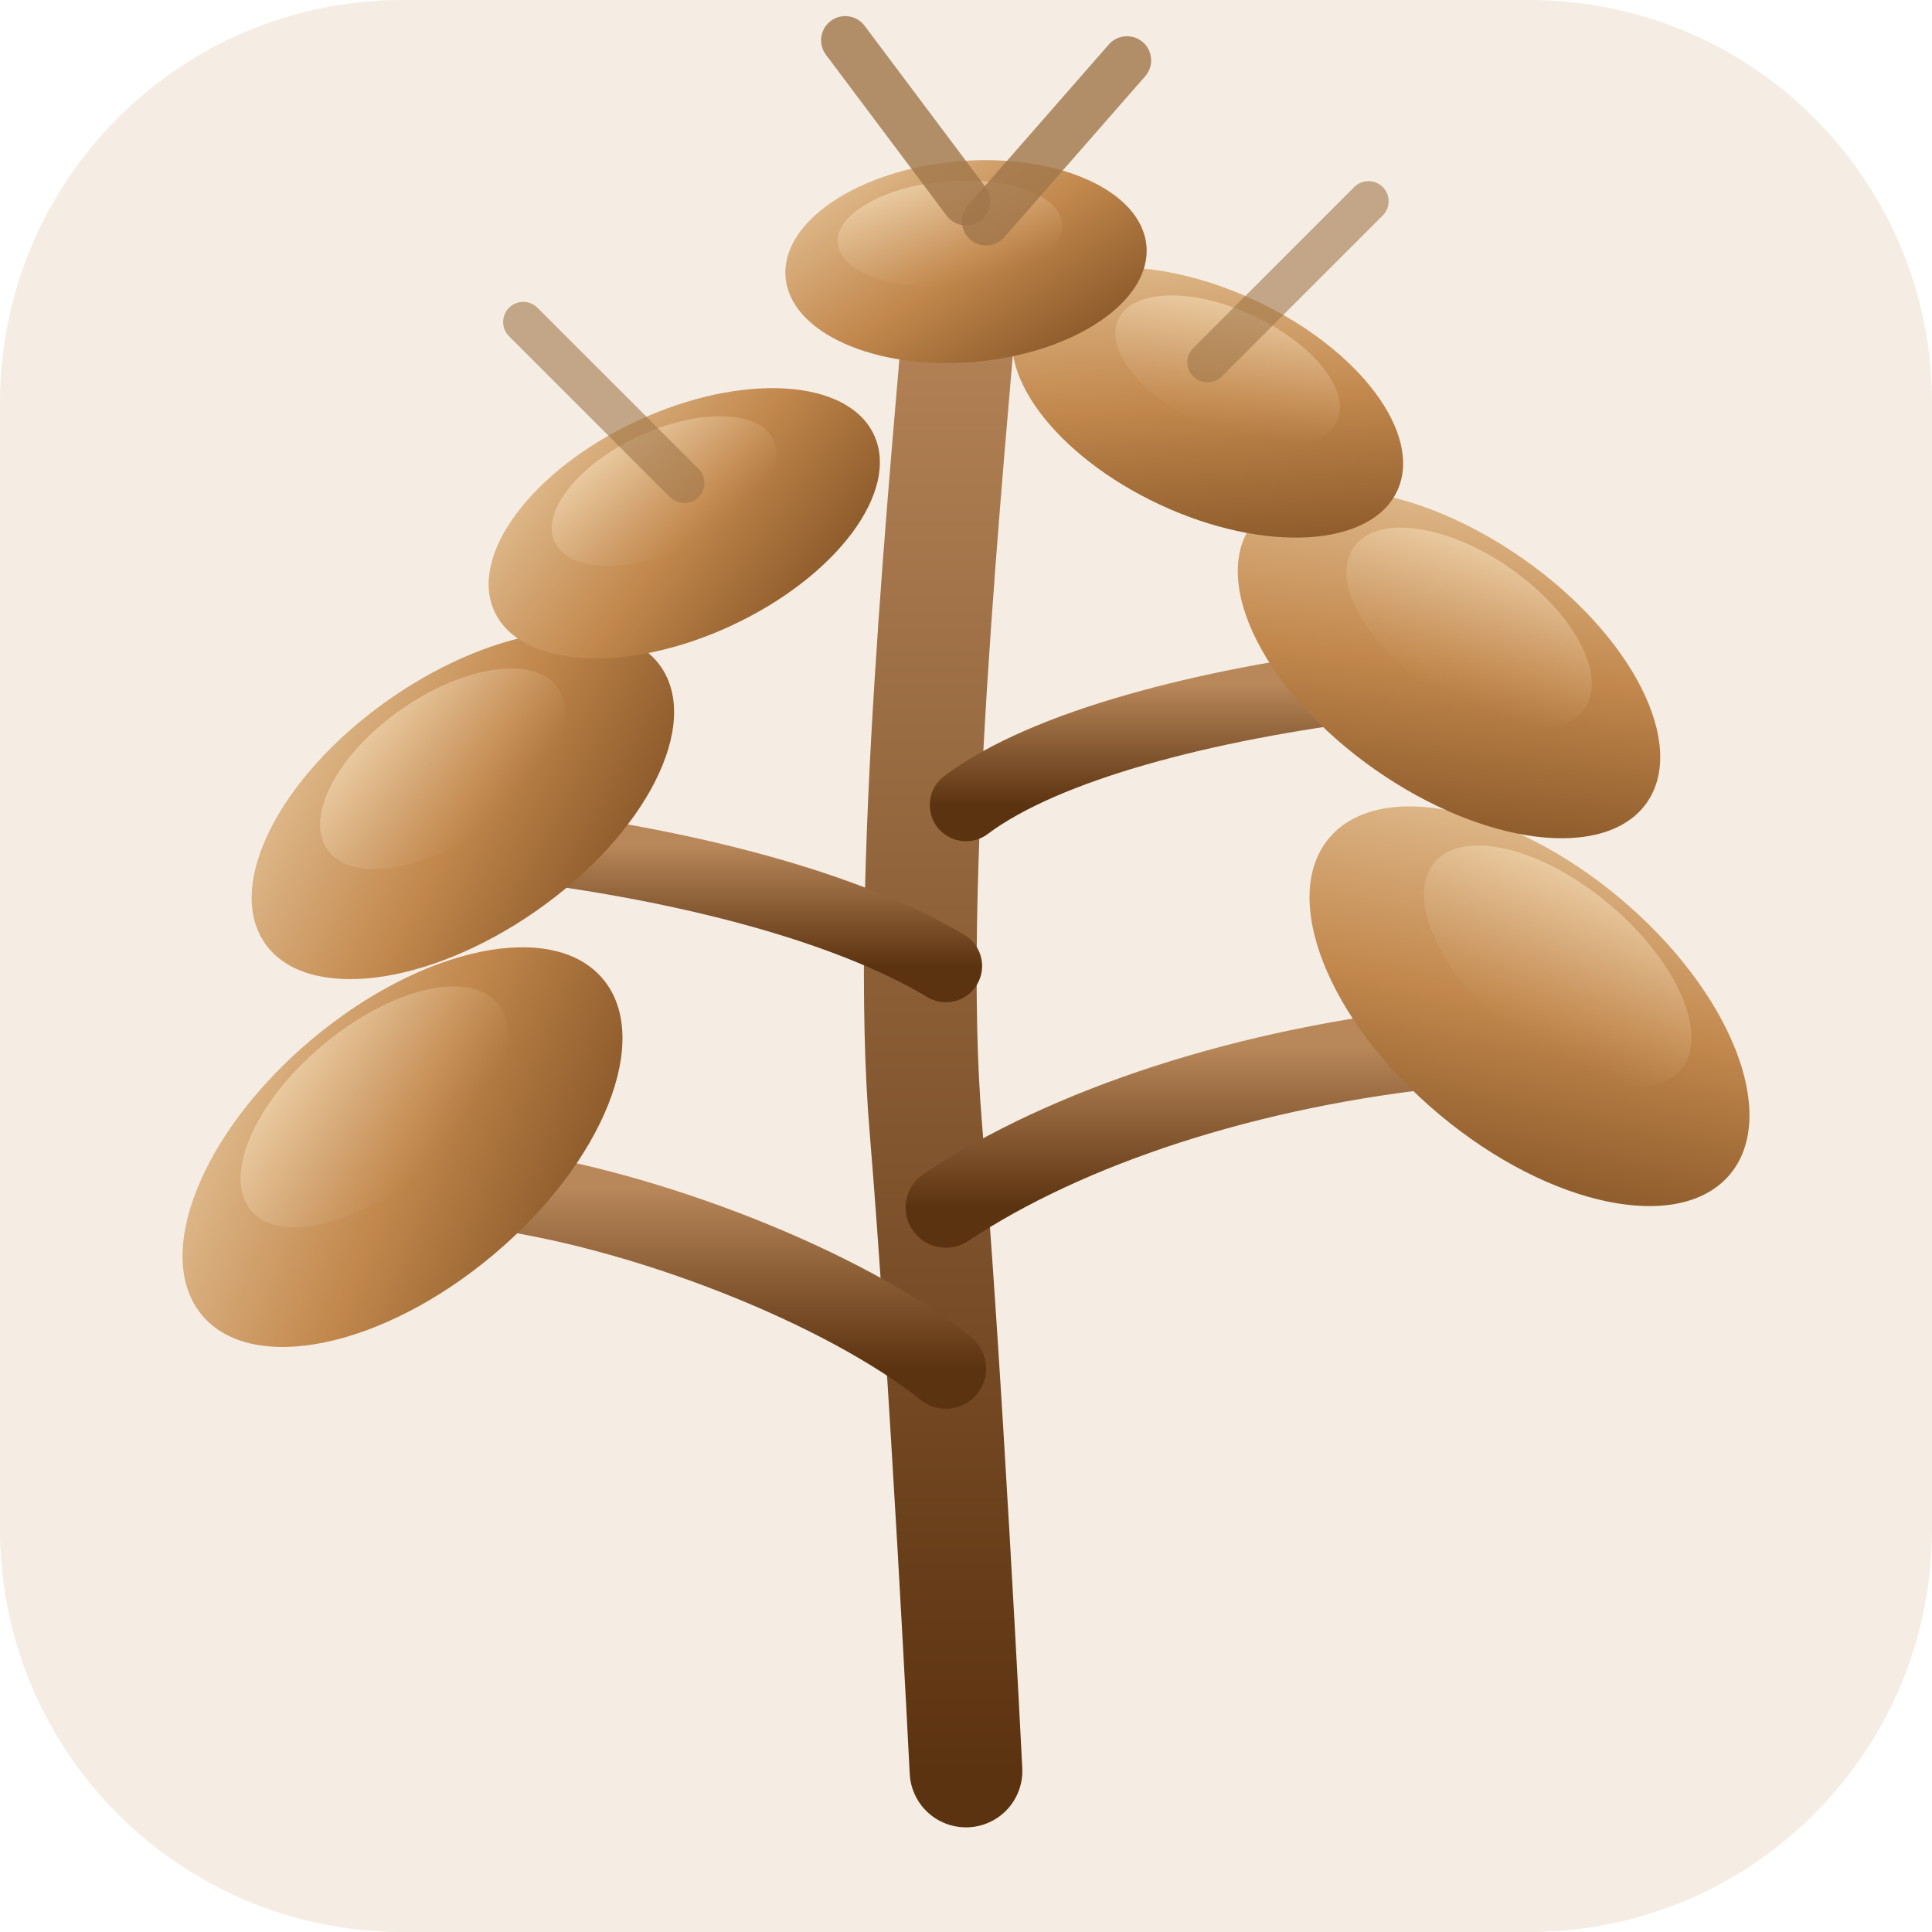
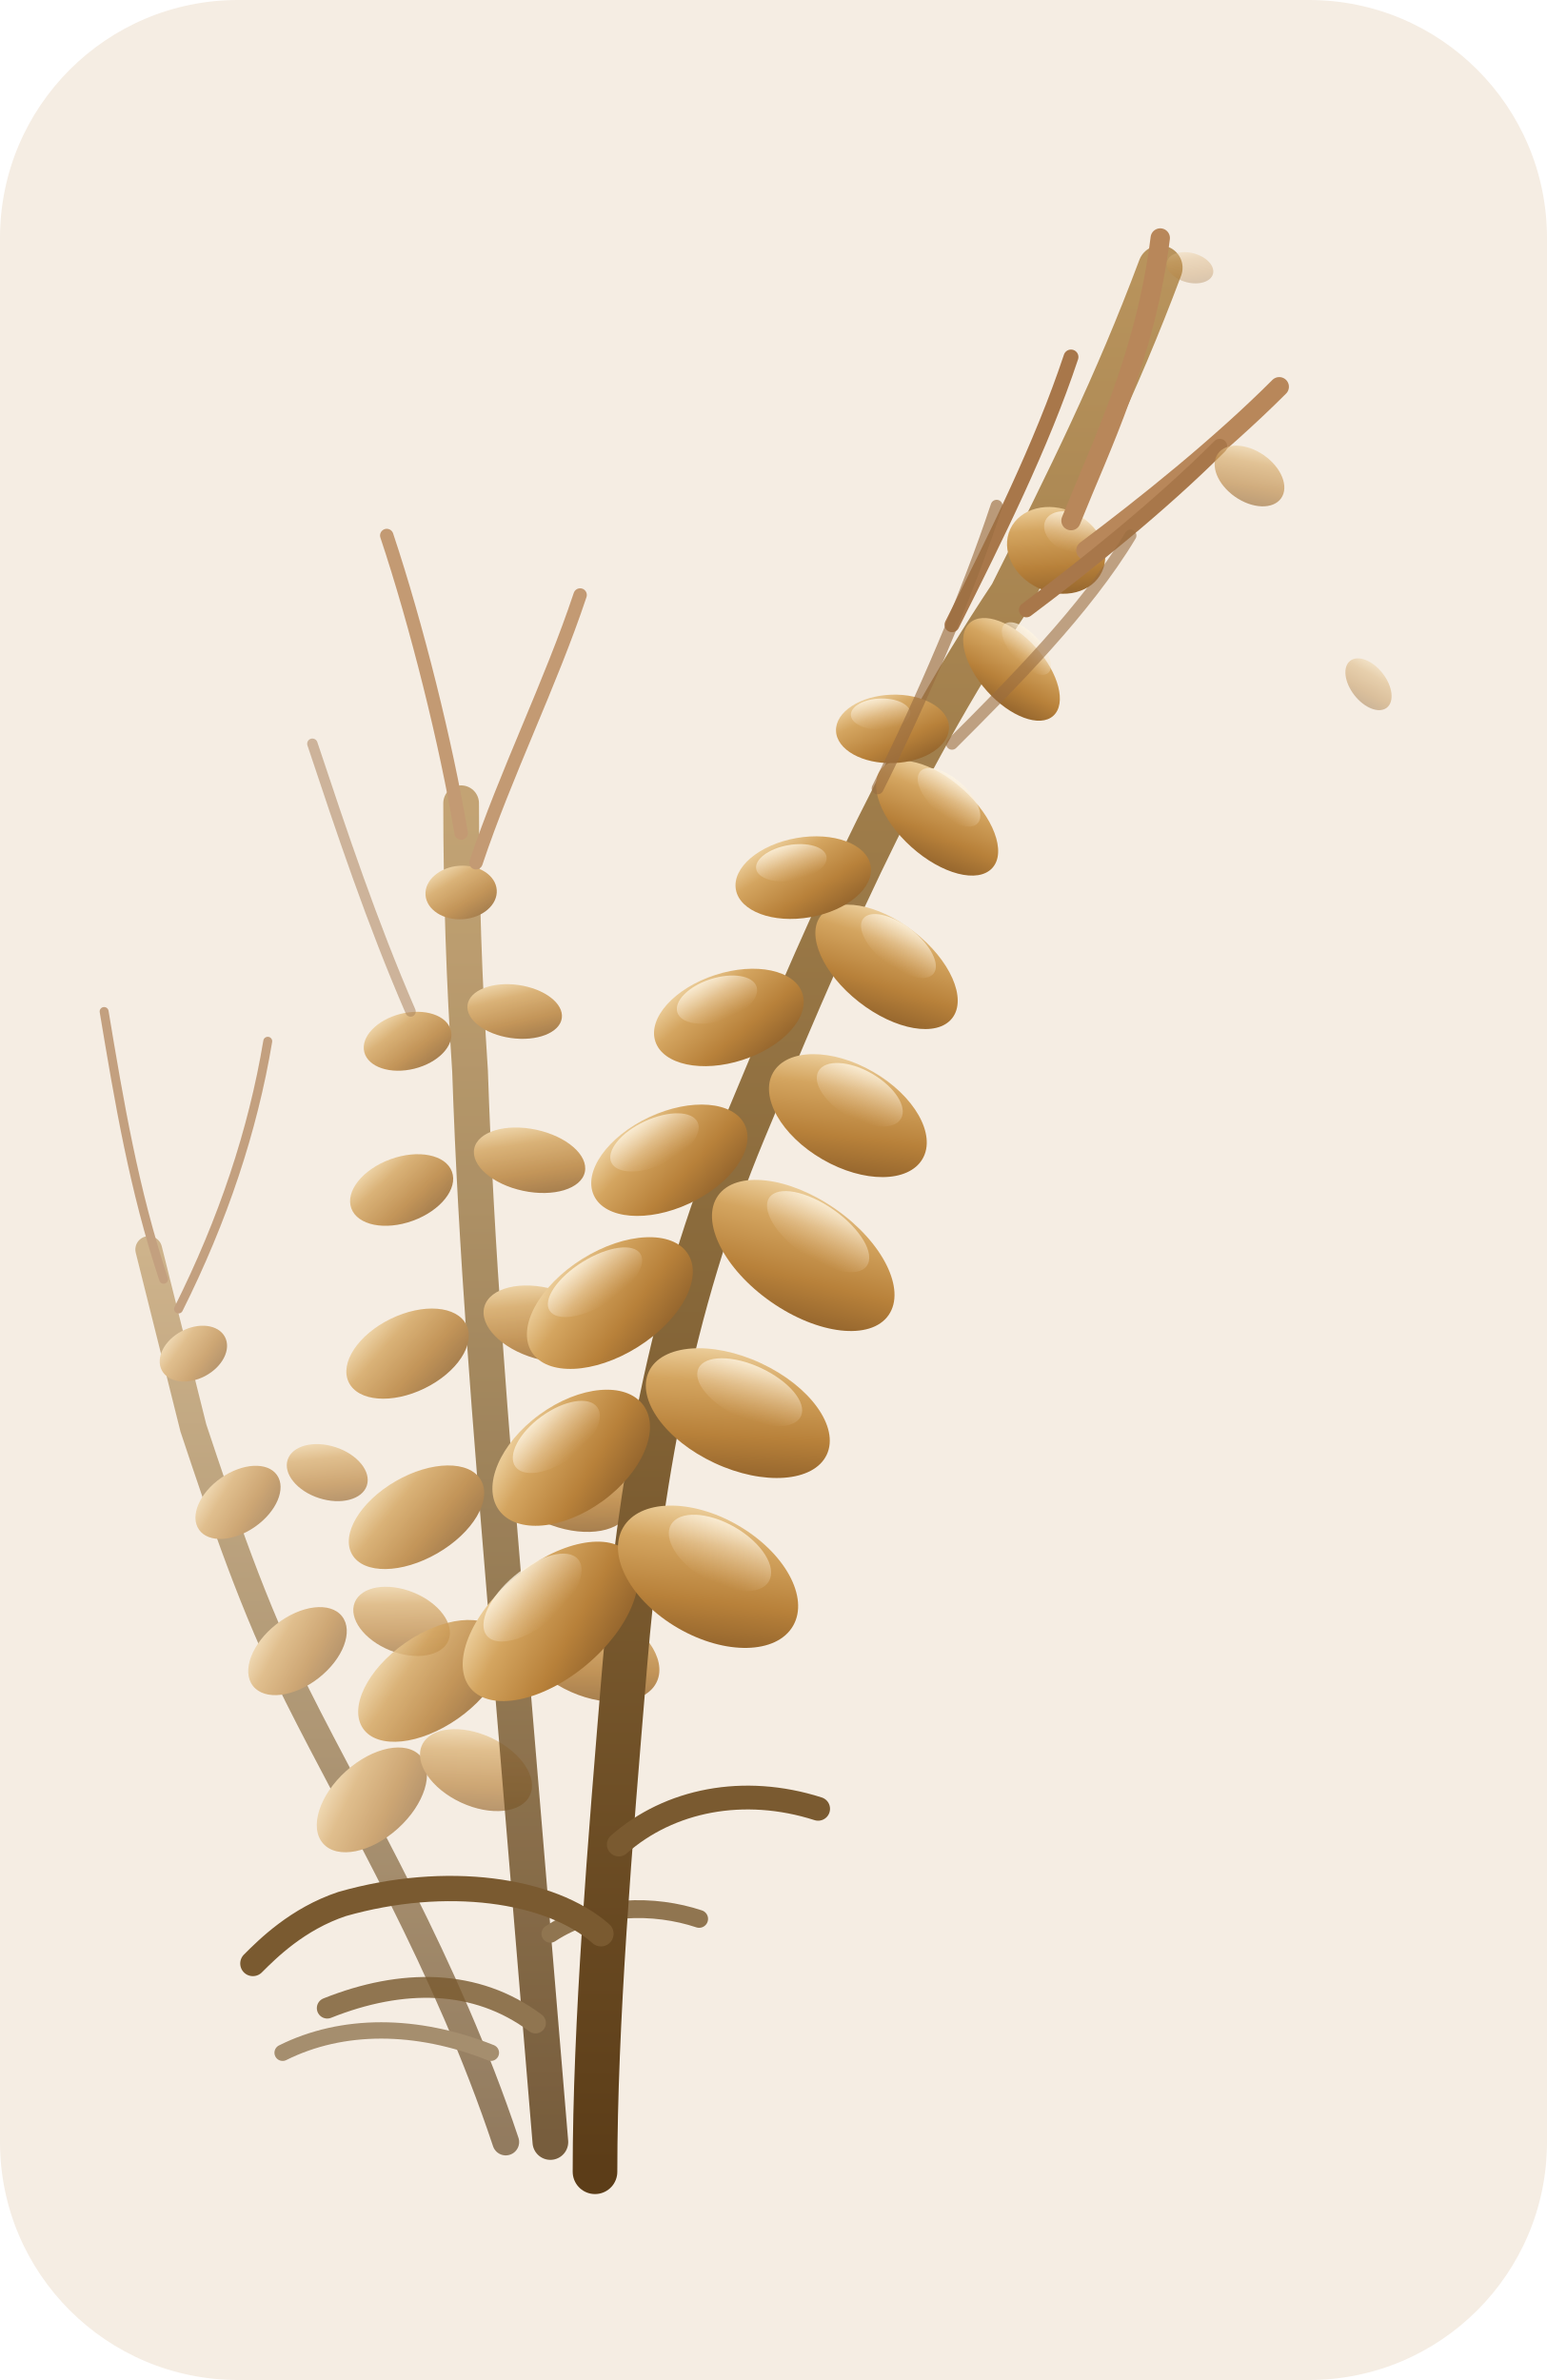
- <svg xmlns="http://www.w3.org/2000/svg" viewBox="0 0 48 48" fill="none">
+ <svg xmlns="http://www.w3.org/2000/svg" viewBox="-14 -16 52 80" fill="none" aria-hidden="true">
+   <rect x="-14" y="-16" width="52" height="80" rx="8" fill="#F5EDE3" />
  <defs>
-     <linearGradient id="g1" x1="0" y1="0" x2="1" y2="1">
-       <stop offset="0%" stop-color="#E8C89E" />
-       <stop offset="50%" stop-color="#C2884D" />
-       <stop offset="100%" stop-color="#7A4A1E" />
+     <linearGradient id="g1" x1="0.15" y1="0" x2="0.85" y2="1">
+       <stop offset="0%" stop-color="#F5DDB0" />
+       <stop offset="30%" stop-color="#D4A560" />
+       <stop offset="65%" stop-color="#B8813A" />
+       <stop offset="100%" stop-color="#8B5E2A" />
    </linearGradient>
-     <linearGradient id="g2" x1=".5" y1="0" x2=".5" y2="1">
-       <stop offset="0%" stop-color="#B8875A" />
-       <stop offset="100%" stop-color="#5C3310" />
+     <linearGradient id="g2" x1="0.5" y1="0" x2="0.5" y2="1">
+       <stop offset="0%" stop-color="#B8935C" />
+       <stop offset="50%" stop-color="#8B6B3C" />
+       <stop offset="100%" stop-color="#5C3D18" />
    </linearGradient>
-     <linearGradient id="g3" x1="0" y1="0" x2=".5" y2="1">
-       <stop offset="0%" stop-color="#F5DDB8" stop-opacity=".85" />
-       <stop offset="100%" stop-color="#D4A574" stop-opacity="0" />
+     <linearGradient id="g3" x1="0.2" y1="0" x2="0.5" y2="1">
+       <stop offset="0%" stop-color="#FFF8E8" stop-opacity="0.85" />
+       <stop offset="100%" stop-color="#E8C89E" stop-opacity="0" />
    </linearGradient>
  </defs>
-   <rect width="48" height="48" rx="10" fill="#F5EDE3" />
-   <path d="M24 44C24 44,23.5 34,23 28C22.5 22,23.5 12,24 6" stroke="url(#g2)" stroke-width="2.8" stroke-linecap="round" />
-   <path d="M23.5 34C21 32,16 30,12 29.5" stroke="url(#g2)" stroke-width="2" stroke-linecap="round" fill="none" />
-   <path d="M23.5 30C26.5 28,31 26.5,36 26" stroke="url(#g2)" stroke-width="2" stroke-linecap="round" fill="none" />
-   <path d="M23.5 24C21 22.5,17 21.5,13 21" stroke="url(#g2)" stroke-width="1.8" stroke-linecap="round" fill="none" />
-   <path d="M24 20C26 18.5,30 17.5,34 17" stroke="url(#g2)" stroke-width="1.8" stroke-linecap="round" fill="none" />
-   <ellipse cx="10" cy="28.5" rx="6.5" ry="3.5" transform="rotate(-40 10 28.5)" fill="url(#g1)" />
-   <ellipse cx="9.3" cy="27.5" rx="4" ry="2" transform="rotate(-40 9.3 27.5)" fill="url(#g3)" />
-   <ellipse cx="11.5" cy="20" rx="6" ry="3.2" transform="rotate(-35 11.5 20)" fill="url(#g1)" />
-   <ellipse cx="11" cy="19.1" rx="3.5" ry="1.8" transform="rotate(-35 11 19.1)" fill="url(#g3)" />
-   <ellipse cx="17" cy="13" rx="5.2" ry="2.8" transform="rotate(-25 17 13)" fill="url(#g1)" />
-   <ellipse cx="16.5" cy="12.2" rx="3" ry="1.5" transform="rotate(-25 16.5 12.2)" fill="url(#g3)" />
-   <ellipse cx="38" cy="25" rx="6.5" ry="3.5" transform="rotate(40 38 25)" fill="url(#g1)" />
-   <ellipse cx="38.7" cy="24" rx="4" ry="2" transform="rotate(40 38.7 24)" fill="url(#g3)" />
-   <ellipse cx="36" cy="16.5" rx="6" ry="3.2" transform="rotate(35 36 16.5)" fill="url(#g1)" />
-   <ellipse cx="36.5" cy="15.6" rx="3.5" ry="1.8" transform="rotate(35 36.5 15.6)" fill="url(#g3)" />
-   <ellipse cx="30" cy="10" rx="5.2" ry="2.8" transform="rotate(25 30 10)" fill="url(#g1)" />
-   <ellipse cx="30.5" cy="9.2" rx="3" ry="1.5" transform="rotate(25 30.5 9.2)" fill="url(#g3)" />
-   <ellipse cx="24" cy="6.5" rx="4.5" ry="2.5" transform="rotate(-5 24 6.5)" fill="url(#g1)" />
-   <ellipse cx="23.6" cy="5.8" rx="2.8" ry="1.3" transform="rotate(-5 23.6 5.8)" fill="url(#g3)" />
-   <line x1="24" y1="5" x2="21" y2="1" stroke="#A0764A" stroke-width="1.2" stroke-linecap="round" opacity=".8" />
-   <line x1="24.5" y1="5.5" x2="28" y2="1.5" stroke="#A0764A" stroke-width="1.2" stroke-linecap="round" opacity=".8" />
-   <line x1="17" y1="12" x2="13" y2="8" stroke="#A0764A" stroke-width="1" stroke-linecap="round" opacity=".6" />
-   <line x1="30" y1="9" x2="34" y2="5" stroke="#A0764A" stroke-width="1" stroke-linecap="round" opacity=".6" />
+   <g opacity="0.65">
+     <path d="M3 56 C1 50,-2 45,-4 41 C-5.5 38,-6.5 35,-7.5 32 C-8 30,-8.5 28,-9 26" stroke="url(#g2)" stroke-width="0.9" stroke-linecap="round" fill="none" />
+     <path d="M2.5 53 C0 52,-2.5 52,-4.5 53" stroke="#7A5A30" stroke-width="0.55" stroke-linecap="round" fill="none" />
+     <ellipse cx="-1.5" cy="44.5" rx="2.2" ry="1.3" transform="rotate(-42 -1.5 44.5)" fill="url(#g1)" />
+     <ellipse cx="2" cy="43.5" rx="2.0" ry="1.2" transform="rotate(25 2 43.5)" fill="url(#g1)" />
+     <ellipse cx="-4" cy="39.5" rx="1.9" ry="1.15" transform="rotate(-38 -4 39.5)" fill="url(#g1)" />
+     <ellipse cx="-0.5" cy="38.5" rx="1.7" ry="1.05" transform="rotate(22 -0.5 38.5)" fill="url(#g1)" />
+     <ellipse cx="-6" cy="34.5" rx="1.6" ry="1.0" transform="rotate(-35 -6 34.5)" fill="url(#g1)" />
+     <ellipse cx="-3" cy="33.5" rx="1.4" ry="0.9" transform="rotate(18 -3 33.5)" fill="url(#g1)" />
+     <ellipse cx="-7.5" cy="29.5" rx="1.2" ry="0.85" transform="rotate(-28 -7.5 29.5)" fill="url(#g1)" />
+     <path d="M-8.5 27 C-9.5 24,-10 21,-10.5 18" stroke="#A8774A" stroke-width="0.3" stroke-linecap="round" fill="none" />
+     <path d="M-8 28 C-6.5 25,-5.5 22,-5 19" stroke="#A8774A" stroke-width="0.3" stroke-linecap="round" fill="none" />
+   </g>
+   <g opacity="0.82">
+     <path d="M4.5 56 C4 50,3.5 44,3 38 C2.5 32,2 26,1.8 20 C1.6 17,1.5 14,1.5 11" stroke="url(#g2)" stroke-width="1.2" stroke-linecap="round" fill="none" />
+     <path d="M4 52 C2 50.5,-0.5 50.5,-3 51.5" stroke="#7A5A30" stroke-width="0.7" stroke-linecap="round" fill="none" />
+     <path d="M4.5 49 C6 48,8 48,9.5 48.5" stroke="#7A5A30" stroke-width="0.6" stroke-linecap="round" fill="none" />
+     <ellipse cx="0.5" cy="40.5" rx="2.8" ry="1.55" transform="rotate(-35 0.5 40.5)" fill="url(#g1)" />
+     <ellipse cx="5.8" cy="39.5" rx="2.5" ry="1.5" transform="rotate(24 5.8 39.5)" fill="url(#g1)" />
+     <ellipse cx="0" cy="35" rx="2.5" ry="1.4" transform="rotate(-30 0 35)" fill="url(#g1)" />
+     <ellipse cx="5" cy="34" rx="2.3" ry="1.35" transform="rotate(20 5 34)" fill="url(#g1)" />
+     <ellipse cx="-0.3" cy="29.5" rx="2.2" ry="1.3" transform="rotate(-26 -0.3 29.5)" fill="url(#g1)" />
+     <ellipse cx="4.3" cy="28.5" rx="2.1" ry="1.2" transform="rotate(16 4.3 28.5)" fill="url(#g1)" />
+     <ellipse cx="-0.5" cy="24" rx="1.8" ry="1.1" transform="rotate(-20 -0.5 24)" fill="url(#g1)" />
+     <ellipse cx="3.8" cy="23" rx="1.9" ry="1.05" transform="rotate(12 3.8 23)" fill="url(#g1)" />
+     <ellipse cx="-0.3" cy="19" rx="1.5" ry="0.95" transform="rotate(-14 -0.3 19)" fill="url(#g1)" />
+     <ellipse cx="3.3" cy="18" rx="1.6" ry="0.9" transform="rotate(8 3.3 18)" fill="url(#g1)" />
+     <ellipse cx="1.5" cy="14" rx="1.2" ry="0.9" transform="rotate(-4 1.5 14)" fill="url(#g1)" />
+     <path d="M1.5 12 C1 9,0 5,-1 2" stroke="#B8875A" stroke-width="0.45" stroke-linecap="round" fill="none" />
+     <path d="M2 13 C3 10,4.5 7,5.5 4" stroke="#B8875A" stroke-width="0.45" stroke-linecap="round" fill="none" />
+     <path d="M-0.2 18 C-1.5 15,-2.5 12,-3.5 9" stroke="#9A6D40" stroke-width="0.35" stroke-linecap="round" fill="none" opacity="0.55" />
+   </g>
+   <path d="M6 57 C6 52,6.5 46,7 40 C7.5 34,8.5 28,11 22 C13.5 16,16 10,20 4 C22 0,23.5 -3,25 -7" stroke="url(#g2)" stroke-width="1.5" stroke-linecap="round" fill="none" />
+   <path d="M6.2 49 C4.5 47.5,1 47,-2.5 48 C-4 48.5,-5 49.5,-5.5 50" stroke="#7A5A30" stroke-width="0.85" stroke-linecap="round" fill="none" />
+   <path d="M6.8 46 C8.5 44.5,11 44,13.5 44.8" stroke="#7A5A30" stroke-width="0.8" stroke-linecap="round" fill="none" />
+   <ellipse cx="4.5" cy="38.5" rx="3.5" ry="1.9" transform="rotate(-40 4.5 38.5)" fill="url(#g1)" />
+   <ellipse cx="3.9" cy="37.7" rx="2.0" ry="0.95" transform="rotate(-40 3.9 37.7)" fill="url(#g3)" />
+   <ellipse cx="9.8" cy="37" rx="3.3" ry="2.0" transform="rotate(30 9.8 37)" fill="url(#g1)" />
+   <ellipse cx="10.2" cy="36.2" rx="1.9" ry="1.0" transform="rotate(30 10.2 36.2)" fill="url(#g3)" />
+   <ellipse cx="5.2" cy="33" rx="3.0" ry="1.8" transform="rotate(-36 5.2 33)" fill="url(#g1)" />
+   <ellipse cx="4.7" cy="32.3" rx="1.7" ry="0.85" transform="rotate(-36 4.7 32.3)" fill="url(#g3)" />
+   <ellipse cx="10.8" cy="31.5" rx="3.3" ry="1.85" transform="rotate(25 10.8 31.5)" fill="url(#g1)" />
+   <ellipse cx="11.2" cy="30.8" rx="1.9" ry="0.9" transform="rotate(25 11.2 30.8)" fill="url(#g3)" />
+   <ellipse cx="6.5" cy="27.8" rx="3.1" ry="1.75" transform="rotate(-32 6.5 27.8)" fill="url(#g1)" />
+   <ellipse cx="6.0" cy="27.1" rx="1.8" ry="0.8" transform="rotate(-32 6.0 27.1)" fill="url(#g3)" />
+   <ellipse cx="13.0" cy="26.2" rx="3.5" ry="1.9" transform="rotate(35 13.0 26.2)" fill="url(#g1)" />
+   <ellipse cx="13.5" cy="25.4" rx="2.0" ry="0.9" transform="rotate(35 13.5 25.4)" fill="url(#g3)" />
+   <ellipse cx="8.5" cy="23" rx="2.8" ry="1.6" transform="rotate(-25 8.5 23)" fill="url(#g1)" />
+   <ellipse cx="8.0" cy="22.4" rx="1.6" ry="0.78" transform="rotate(-25 8.0 22.4)" fill="url(#g3)" />
+   <ellipse cx="14.5" cy="21.5" rx="2.9" ry="1.7" transform="rotate(30 14.5 21.5)" fill="url(#g1)" />
+   <ellipse cx="14.9" cy="20.8" rx="1.6" ry="0.82" transform="rotate(30 14.9 20.8)" fill="url(#g3)" />
+   <ellipse cx="10.5" cy="18.2" rx="2.6" ry="1.5" transform="rotate(-18 10.5 18.2)" fill="url(#g1)" />
+   <ellipse cx="10.1" cy="17.6" rx="1.4" ry="0.72" transform="rotate(-18 10.1 17.6)" fill="url(#g3)" />
+   <ellipse cx="15.8" cy="16.5" rx="2.8" ry="1.5" transform="rotate(38 15.8 16.5)" fill="url(#g1)" />
+   <ellipse cx="16.2" cy="15.8" rx="1.5" ry="0.7" transform="rotate(38 16.2 15.8)" fill="url(#g3)" />
+   <ellipse cx="13.0" cy="13.5" rx="2.3" ry="1.35" transform="rotate(-10 13.0 13.5)" fill="url(#g1)" />
+   <ellipse cx="12.6" cy="13.0" rx="1.2" ry="0.6" transform="rotate(-10 12.6 13.0)" fill="url(#g3)" />
+   <ellipse cx="17.5" cy="11.5" rx="2.5" ry="1.3" transform="rotate(42 17.5 11.5)" fill="url(#g1)" />
+   <ellipse cx="17.9" cy="10.8" rx="1.3" ry="0.62" transform="rotate(42 17.9 10.8)" fill="url(#g3)" />
+   <ellipse cx="16.0" cy="8.5" rx="1.9" ry="1.15" transform="rotate(-2 16.0 8.5)" fill="url(#g1)" />
+   <ellipse cx="15.6" cy="8.0" rx="1.0" ry="0.52" transform="rotate(-2 15.6 8.0)" fill="url(#g3)" />
+   <ellipse cx="20.0" cy="6.5" rx="2.1" ry="1.1" transform="rotate(48 20.0 6.5)" fill="url(#g1)" />
+   <ellipse cx="20.5" cy="5.8" rx="1.1" ry="0.5" transform="rotate(48 20.5 5.8)" fill="url(#g3)" />
+   <ellipse cx="21.5" cy="2.5" rx="1.7" ry="1.4" transform="rotate(25 21.5 2.5)" fill="url(#g1)" />
+   <ellipse cx="22.0" cy="1.9" rx="0.95" ry="0.65" transform="rotate(25 22.0 1.9)" fill="url(#g3)" />
+   <path d="M22 1.5 C23 -1,24.5 -4,25 -8" stroke="#B8875A" stroke-width="0.65" stroke-linecap="round" fill="none" />
+   <path d="M22.5 2.5 C24.5 1,27 -1,29 -3" stroke="#B8875A" stroke-width="0.65" stroke-linecap="round" fill="none" />
+   <path d="M18 5 C19.5 2,21 -1,22 -4" stroke="#A8774A" stroke-width="0.5" stroke-linecap="round" fill="none" />
+   <path d="M20.5 4.5 C22.5 3,25 1,27 -1" stroke="#A8774A" stroke-width="0.5" stroke-linecap="round" fill="none" />
+   <path d="M15.5 10.5 C17 7.5,18.5 4,19.5 1" stroke="#9A6D40" stroke-width="0.4" stroke-linecap="round" fill="none" opacity="0.65" />
+   <path d="M18 9 C20 7,22.5 4.5,24 2" stroke="#9A6D40" stroke-width="0.4" stroke-linecap="round" fill="none" opacity="0.6" />
+   <ellipse cx="28" cy="0" rx="1.3" ry="0.85" transform="rotate(35 28 0)" fill="url(#g1)" opacity="0.6" />
+   <ellipse cx="32" cy="7" rx="1.0" ry="0.6" transform="rotate(52 32 7)" fill="url(#g1)" opacity="0.42" />
+   <ellipse cx="26" cy="-7" rx="0.8" ry="0.5" transform="rotate(15 26 -7)" fill="url(#g1)" opacity="0.3" />
</svg>
